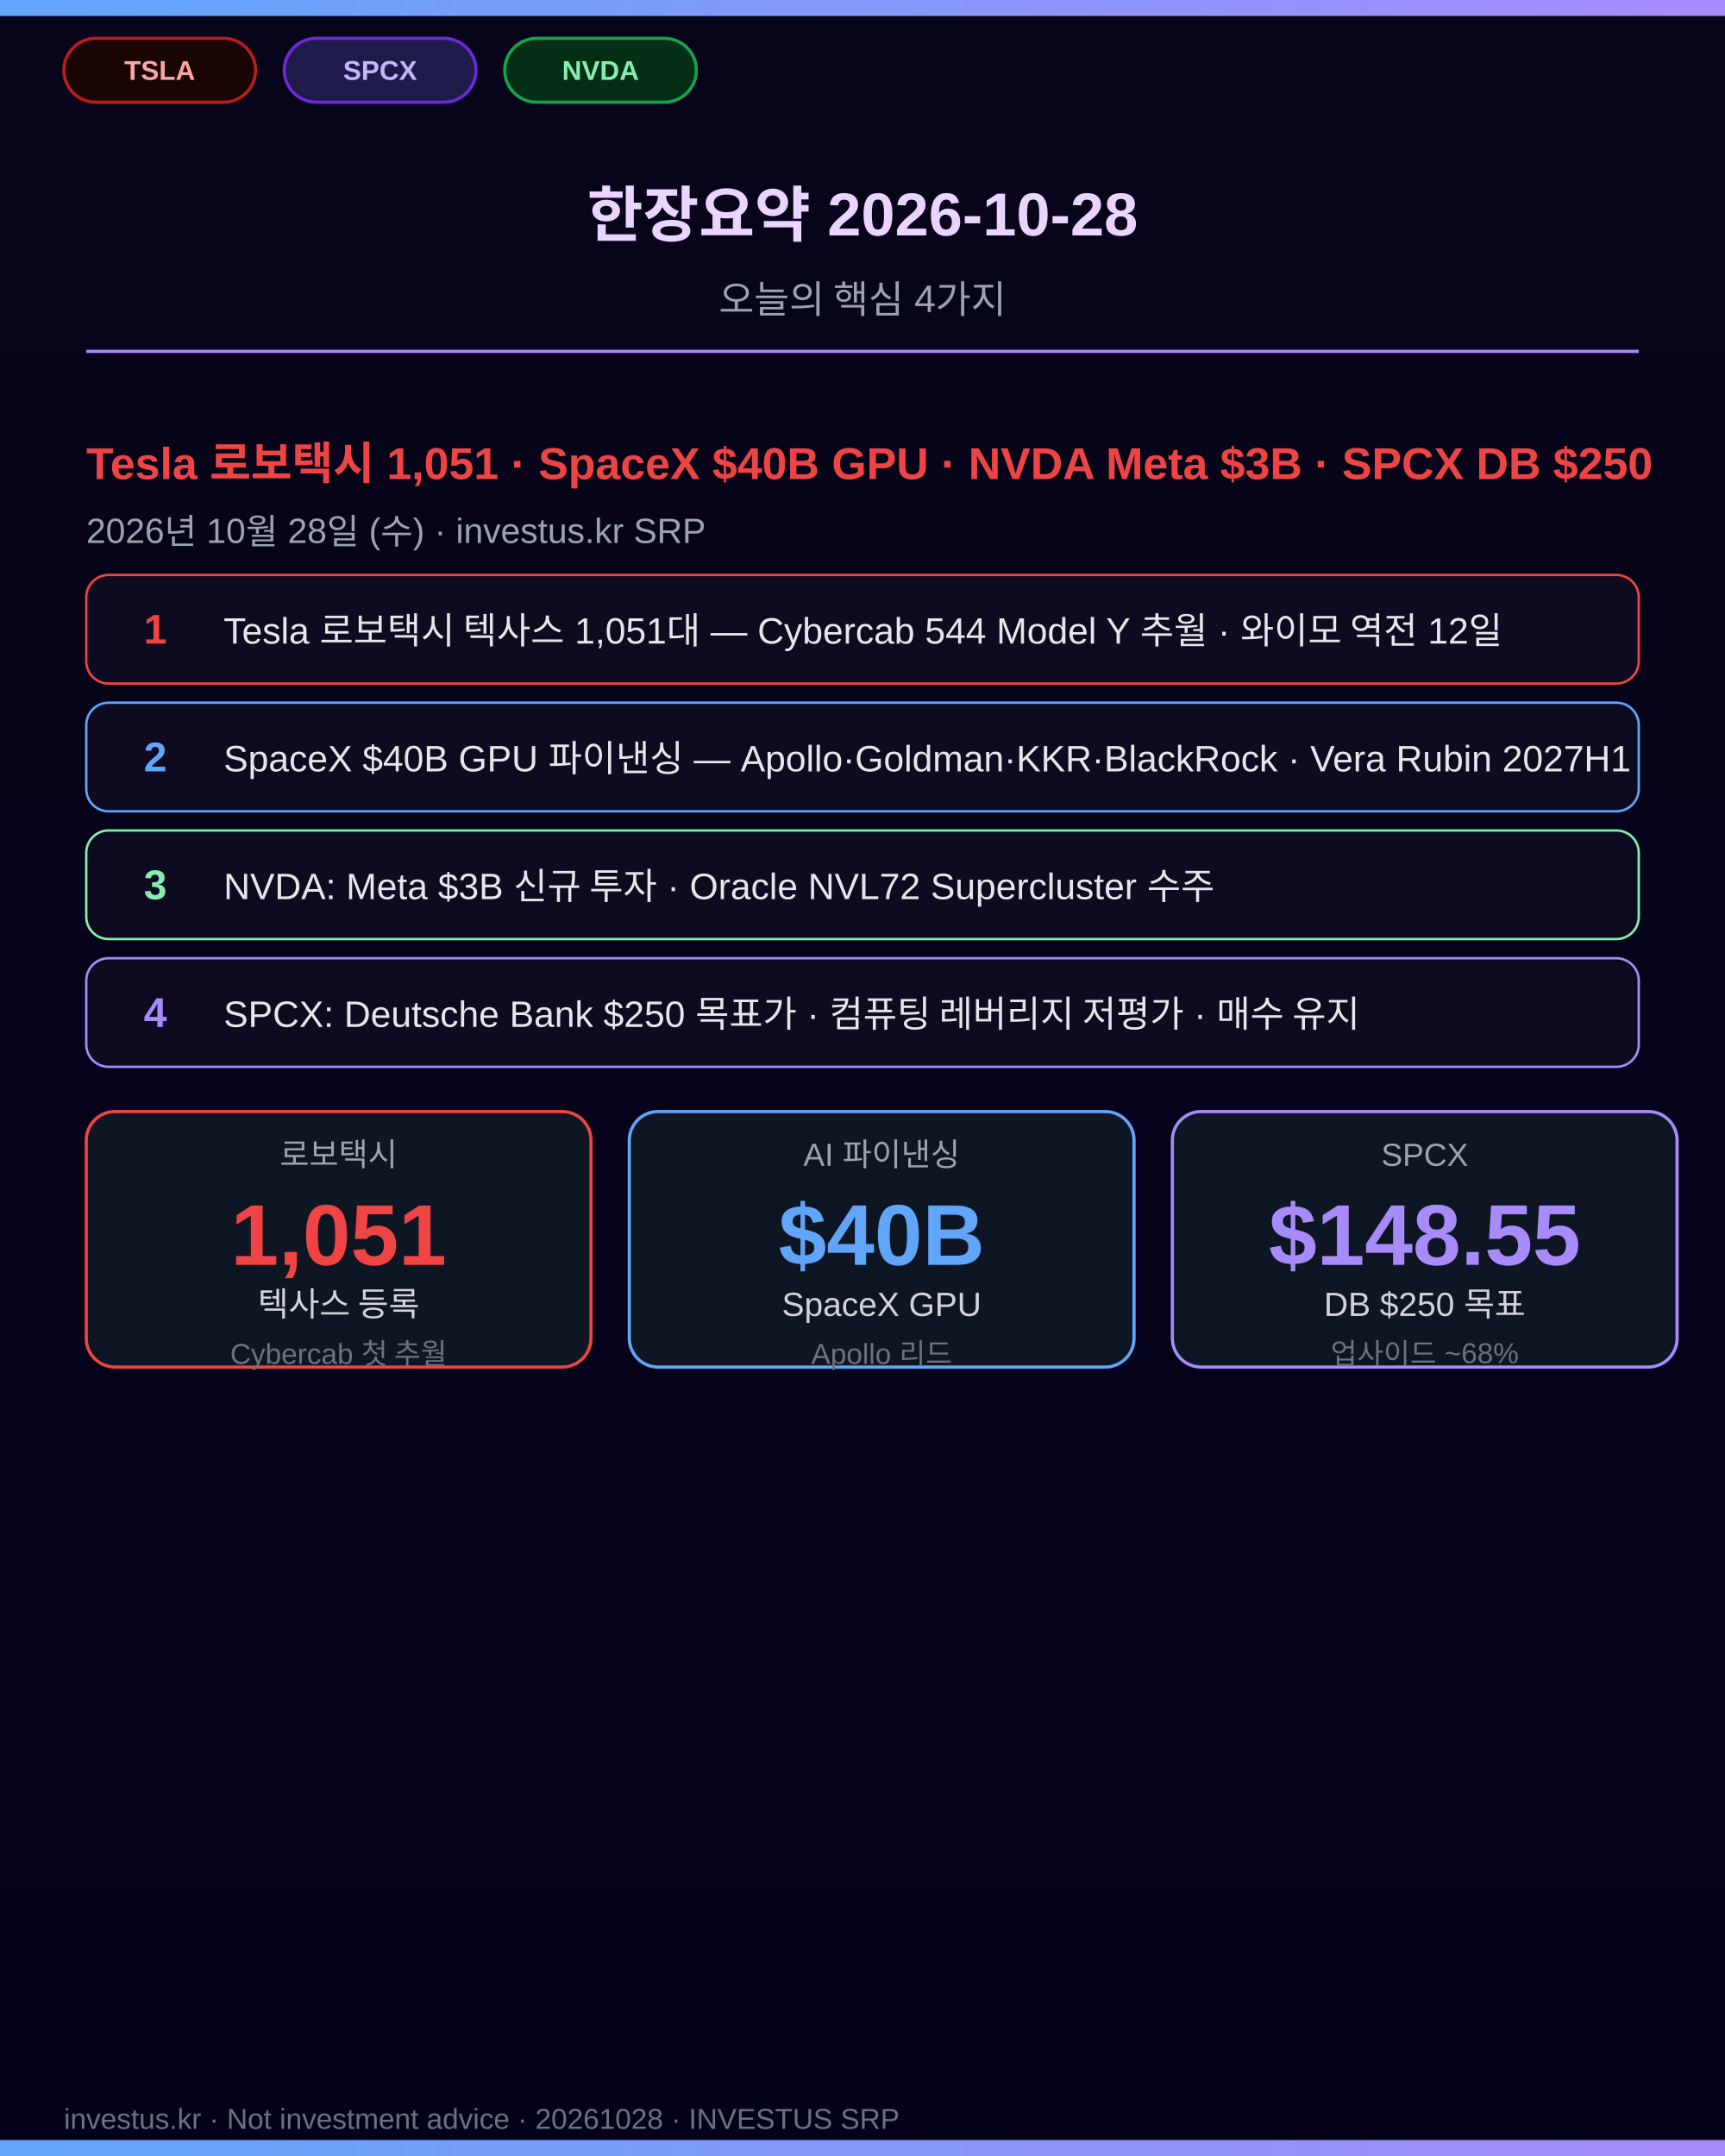
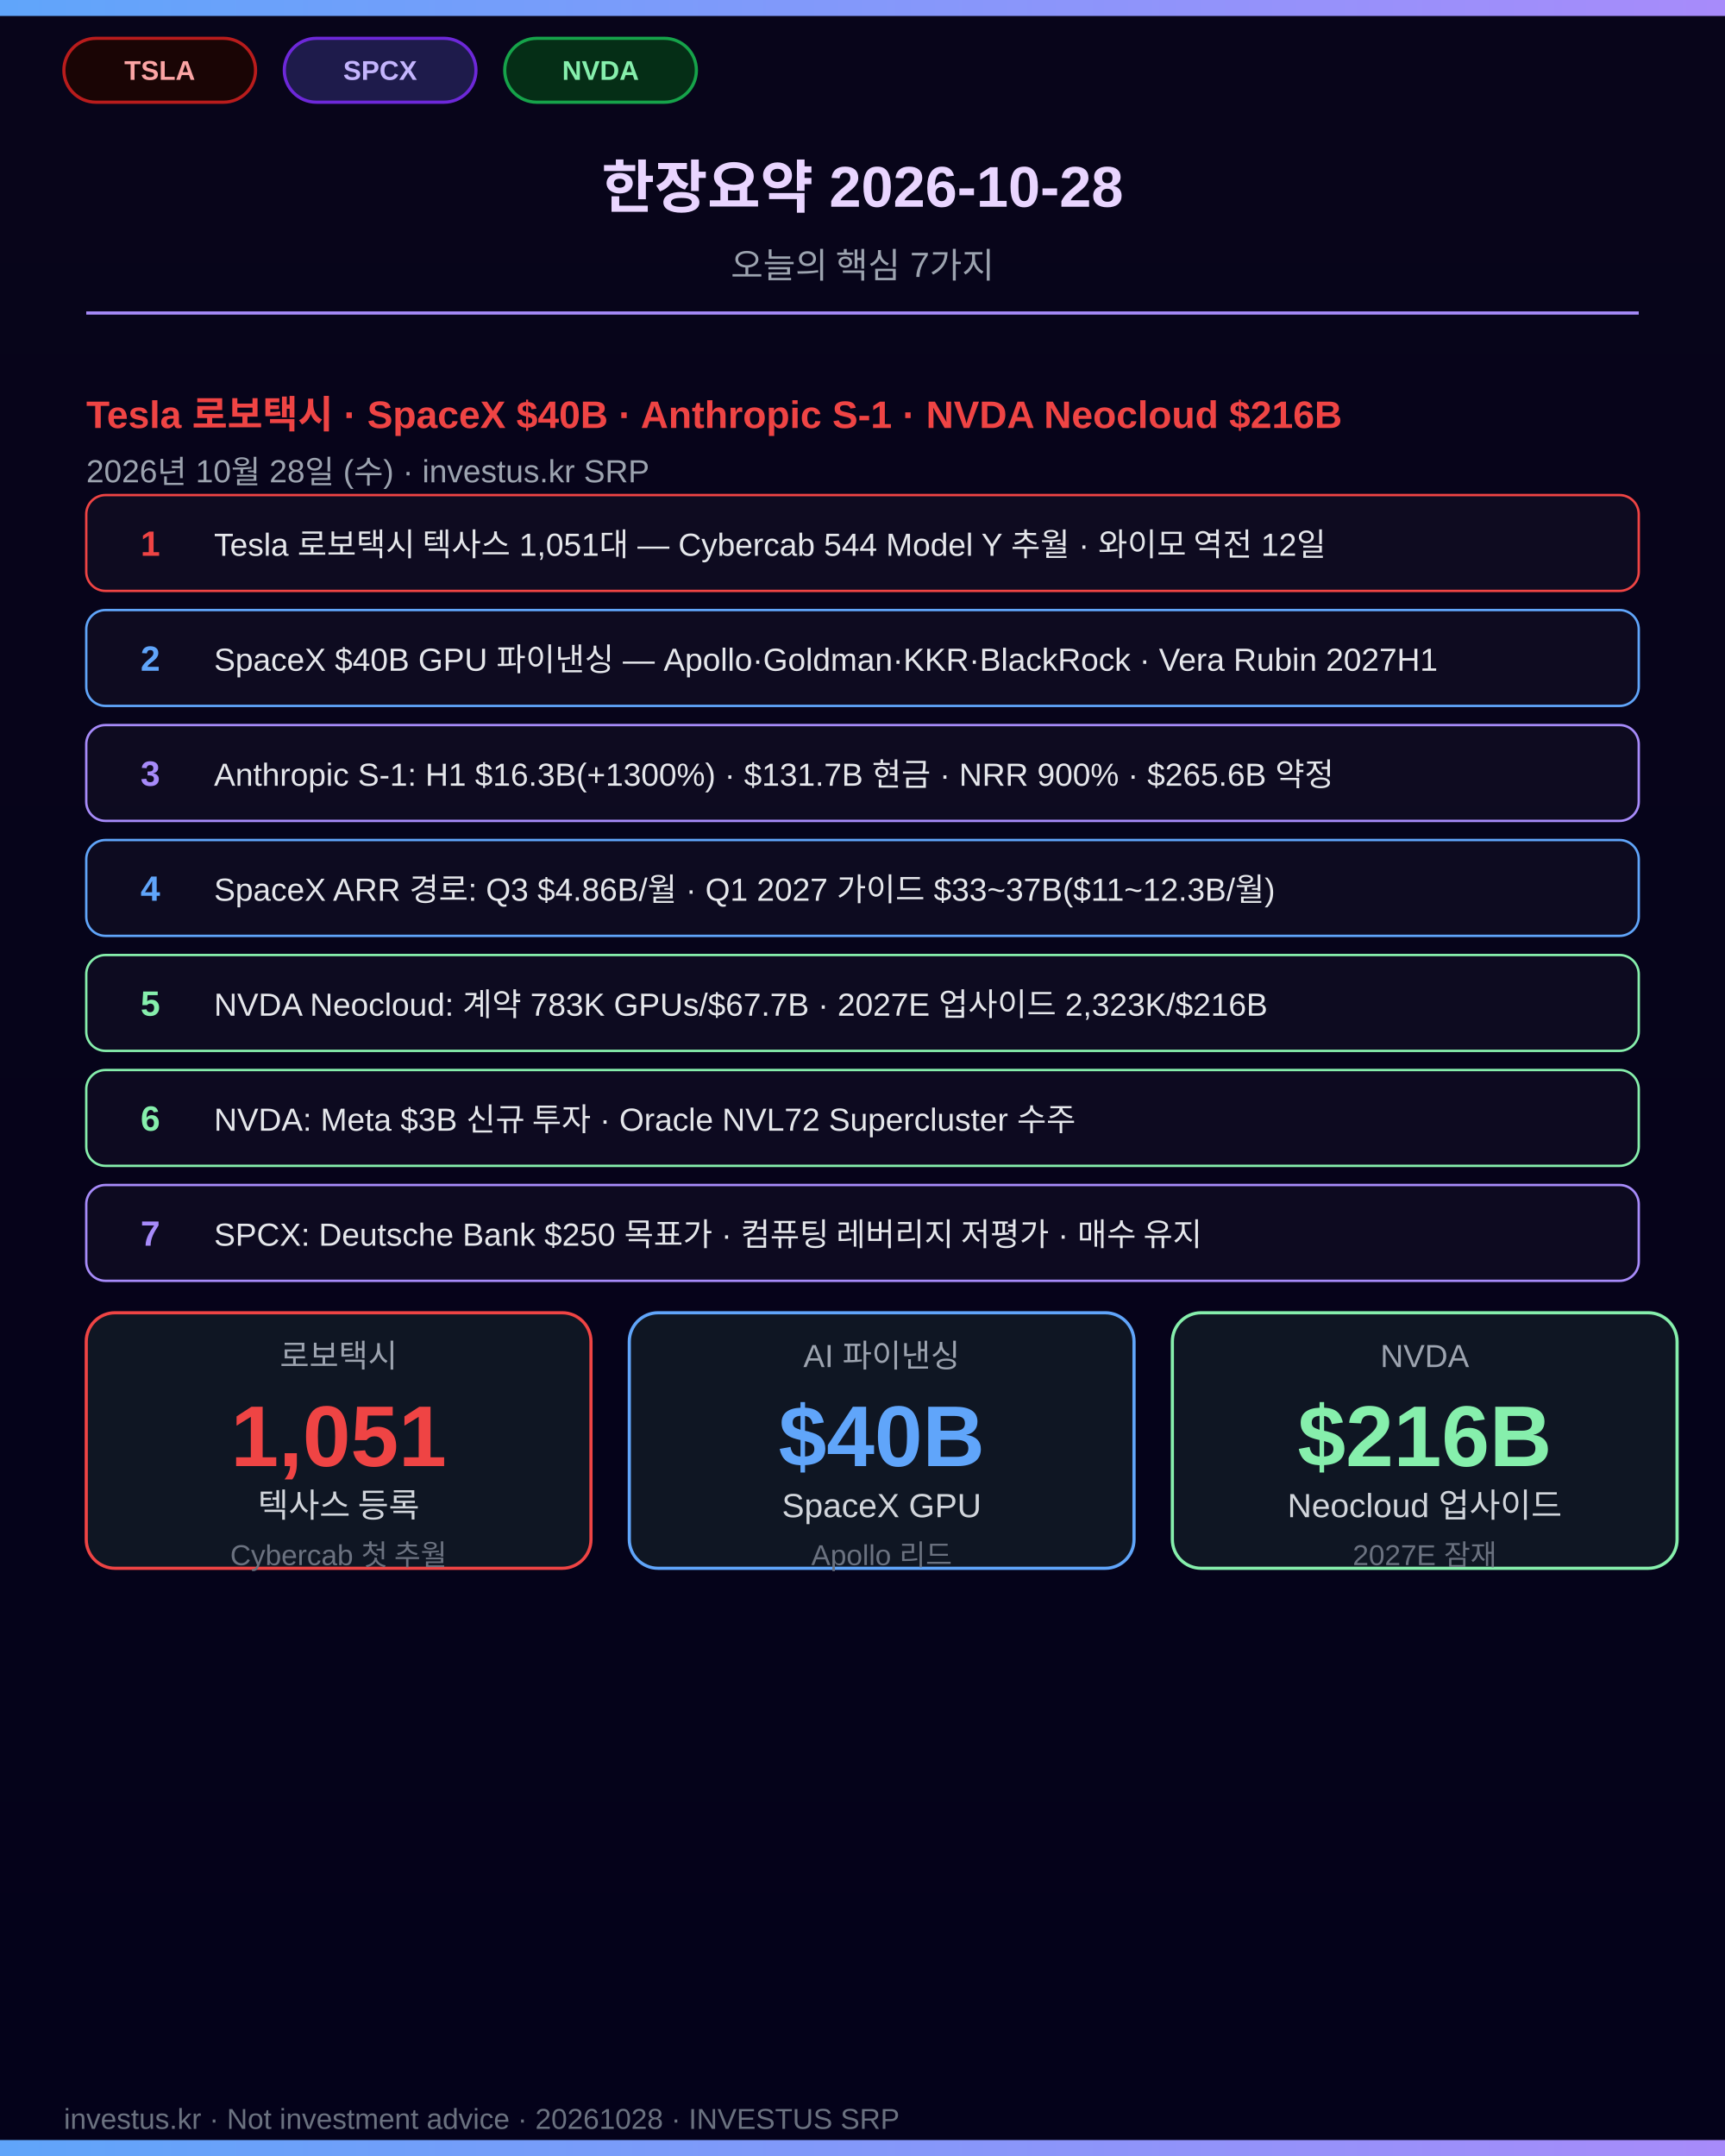
<svg xmlns="http://www.w3.org/2000/svg" width="1080" height="1350">
  <defs>
    <linearGradient id="bgG" x1="0" y1="0" x2="0" y2="1" gradientUnits="objectBoundingBox">
      <stop offset="0%" stop-color="#08051A" />
      <stop offset="100%" stop-color="#04021A" />
    </linearGradient>
    <linearGradient id="accentG" x1="0" y1="0" x2="1" y2="0" gradientUnits="objectBoundingBox">
      <stop offset="0%" stop-color="#60A5FA" />
      <stop offset="100%" stop-color="#A78BFA" />
    </linearGradient>
    <filter id="glow">
      <feGaussianBlur stdDeviation="8" result="b" />
      <feMerge>
        <feMergeNode in="b" />
        <feMergeNode in="SourceGraphic" />
      </feMerge>
    </filter>
    <filter id="glow2">
      <feGaussianBlur stdDeviation="4" result="b" />
      <feMerge>
        <feMergeNode in="b" />
        <feMergeNode in="SourceGraphic" />
      </feMerge>
    </filter>
  </defs>
  <rect width="1080" height="1350" fill="url(#bgG)" />
  <rect x="0" y="0" width="1080" height="10" fill="url(#accentG)" />
  <rect x="40" y="24" width="120" height="40" rx="20" fill="#1A0505" />
  <rect x="40" y="24" width="120" height="40" rx="20" fill="none" stroke="#B91C1C" stroke-width="2" />
  <text x="100" y="50" text-anchor="middle" font-family="Arial Black,Arial,sans-serif" font-size="17" font-weight="900" fill="#FCA5A5">TSLA</text>
  <rect x="178" y="24" width="120" height="40" rx="20" fill="#1E1B4B" />
  <rect x="178" y="24" width="120" height="40" rx="20" fill="none" stroke="#6D28D9" stroke-width="2" />
  <text x="238" y="50" text-anchor="middle" font-family="Arial Black,Arial,sans-serif" font-size="17" font-weight="900" fill="#C4B5FD">SPCX</text>
  <rect x="316" y="24" width="120" height="40" rx="20" fill="#052E16" />
  <rect x="316" y="24" width="120" height="40" rx="20" fill="none" stroke="#16A34A" stroke-width="2" />
  <text x="376" y="50" text-anchor="middle" font-family="Arial Black,Arial,sans-serif" font-size="17" font-weight="900" fill="#86EFAC">NVDA</text>
-   <text x="540" y="148" text-anchor="middle" font-family="Arial Black,Arial,sans-serif" font-size="38" font-weight="900" fill="#E9D5FF">한장요약 2026-10-28</text>
-   <text x="540" y="196" text-anchor="middle" font-family="Arial,sans-serif" font-size="24" fill="#9CA3AF">오늘의 핵심 4가지</text>
-   <line x1="54" y1="220" x2="1026" y2="220" stroke="#A78BFA" stroke-width="2" />
-   <text x="54" y="300" font-family="Arial Black,Arial,sans-serif" font-size="28" font-weight="900" fill="#EF4444">Tesla 로보택시 1,051 · SpaceX $40B GPU · NVDA Meta $3B · SPCX DB $250</text>
-   <text x="54" y="340" font-family="Arial,sans-serif" font-size="22" fill="#9CA3AF">2026년 10월 28일 (수) · investus.kr SRP</text>
-   <rect x="54" y="360" width="972" height="68" rx="14" fill="rgba(255,255,255,0.03)" stroke="#EF4444" stroke-width="1.5" />
-   <text x="90" y="403" font-family="Arial Black,Arial,sans-serif" font-size="26" font-weight="900" fill="#EF4444">1</text>
-   <text x="140" y="403" font-family="Arial,sans-serif" font-size="23" fill="#E5E7EB">Tesla 로보택시 텍사스 1,051대 — Cybercab 544 Model Y 추월 · 와이모 역전 12일</text>
-   <rect x="54" y="440" width="972" height="68" rx="14" fill="rgba(255,255,255,0.03)" stroke="#60A5FA" stroke-width="1.5" />
-   <text x="90" y="483" font-family="Arial Black,Arial,sans-serif" font-size="26" font-weight="900" fill="#60A5FA">2</text>
-   <text x="140" y="483" font-family="Arial,sans-serif" font-size="23" fill="#E5E7EB">SpaceX $40B GPU 파이낸싱 — Apollo·Goldman·KKR·BlackRock · Vera Rubin 2027H1</text>
-   <rect x="54" y="520" width="972" height="68" rx="14" fill="rgba(255,255,255,0.03)" stroke="#86EFAC" stroke-width="1.5" />
-   <text x="90" y="563" font-family="Arial Black,Arial,sans-serif" font-size="26" font-weight="900" fill="#86EFAC">3</text>
-   <text x="140" y="563" font-family="Arial,sans-serif" font-size="23" fill="#E5E7EB">NVDA: Meta $3B 신규 투자 · Oracle NVL72 Supercluster 수주</text>
-   <rect x="54" y="600" width="972" height="68" rx="14" fill="rgba(255,255,255,0.03)" stroke="#A78BFA" stroke-width="1.5" />
-   <text x="90" y="643" font-family="Arial Black,Arial,sans-serif" font-size="26" font-weight="900" fill="#A78BFA">4</text>
-   <text x="140" y="643" font-family="Arial,sans-serif" font-size="23" fill="#E5E7EB">SPCX: Deutsche Bank $250 목표가 · 컴퓨팅 레버리지 저평가 · 매수 유지</text>
-   <rect x="54" y="696" width="316" height="160" rx="18" fill="#0F1623" stroke="#EF4444" stroke-width="2" />
-   <text x="212" y="730" text-anchor="middle" font-family="Arial,sans-serif" font-size="20" fill="#9CA3AF">로보택시</text>
-   <text x="212" y="792" text-anchor="middle" font-family="Arial Black,Arial,sans-serif" font-size="54" font-weight="900" fill="#EF4444">1,051</text>
-   <text x="212" y="824" text-anchor="middle" font-family="Arial,sans-serif" font-size="21" fill="#D1D5DB">텍사스 등록</text>
-   <text x="212" y="854" text-anchor="middle" font-family="Arial,sans-serif" font-size="18" fill="#6B7280">Cybercab 첫 추월</text>
-   <rect x="394" y="696" width="316" height="160" rx="18" fill="#0F1623" stroke="#60A5FA" stroke-width="2" />
-   <text x="552" y="730" text-anchor="middle" font-family="Arial,sans-serif" font-size="20" fill="#9CA3AF">AI 파이낸싱</text>
-   <text x="552" y="792" text-anchor="middle" font-family="Arial Black,Arial,sans-serif" font-size="54" font-weight="900" fill="#60A5FA">$40B</text>
-   <text x="552" y="824" text-anchor="middle" font-family="Arial,sans-serif" font-size="21" fill="#D1D5DB">SpaceX GPU</text>
-   <text x="552" y="854" text-anchor="middle" font-family="Arial,sans-serif" font-size="18" fill="#6B7280">Apollo 리드</text>
-   <rect x="734" y="696" width="316" height="160" rx="18" fill="#0F1623" stroke="#A78BFA" stroke-width="2" />
-   <text x="892" y="730" text-anchor="middle" font-family="Arial,sans-serif" font-size="20" fill="#9CA3AF">SPCX</text>
-   <text x="892" y="792" text-anchor="middle" font-family="Arial Black,Arial,sans-serif" font-size="54" font-weight="900" fill="#A78BFA">$148.55</text>
-   <text x="892" y="824" text-anchor="middle" font-family="Arial,sans-serif" font-size="21" fill="#D1D5DB">DB $250 목표</text>
-   <text x="892" y="854" text-anchor="middle" font-family="Arial,sans-serif" font-size="18" fill="#6B7280">업사이드 ~68%</text>
+   <text x="540" y="130" text-anchor="middle" font-family="Arial Black,Arial,sans-serif" font-size="36" font-weight="900" fill="#E9D5FF">한장요약 2026-10-28</text>
+   <text x="540" y="174" text-anchor="middle" font-family="Arial,sans-serif" font-size="22" fill="#9CA3AF">오늘의 핵심 7가지</text>
+   <line x1="54" y1="196" x2="1026" y2="196" stroke="#A78BFA" stroke-width="2" />
+   <text x="54" y="268" font-family="Arial Black,Arial,sans-serif" font-size="24" font-weight="900" fill="#EF4444">Tesla 로보택시 · SpaceX $40B · Anthropic S-1 · NVDA Neocloud $216B</text>
+   <text x="54" y="302" font-family="Arial,sans-serif" font-size="20" fill="#9CA3AF">2026년 10월 28일 (수) · investus.kr SRP</text>
+   <rect x="54" y="310" width="972" height="60" rx="12" fill="rgba(255,255,255,0.03)" stroke="#EF4444" stroke-width="1.5" />
+   <text x="88" y="348" font-family="Arial Black,Arial,sans-serif" font-size="22" font-weight="900" fill="#EF4444">1</text>
+   <text x="134" y="348" font-family="Arial,sans-serif" font-size="20" fill="#E5E7EB">Tesla 로보택시 텍사스 1,051대 — Cybercab 544 Model Y 추월 · 와이모 역전 12일</text>
+   <rect x="54" y="382" width="972" height="60" rx="12" fill="rgba(255,255,255,0.03)" stroke="#60A5FA" stroke-width="1.5" />
+   <text x="88" y="420" font-family="Arial Black,Arial,sans-serif" font-size="22" font-weight="900" fill="#60A5FA">2</text>
+   <text x="134" y="420" font-family="Arial,sans-serif" font-size="20" fill="#E5E7EB">SpaceX $40B GPU 파이낸싱 — Apollo·Goldman·KKR·BlackRock · Vera Rubin 2027H1</text>
+   <rect x="54" y="454" width="972" height="60" rx="12" fill="rgba(255,255,255,0.03)" stroke="#A78BFA" stroke-width="1.5" />
+   <text x="88" y="492" font-family="Arial Black,Arial,sans-serif" font-size="22" font-weight="900" fill="#A78BFA">3</text>
+   <text x="134" y="492" font-family="Arial,sans-serif" font-size="20" fill="#E5E7EB">Anthropic S-1: H1 $16.3B(+1300%) · $131.7B 현금 · NRR 900% · $265.6B 약정</text>
+   <rect x="54" y="526" width="972" height="60" rx="12" fill="rgba(255,255,255,0.03)" stroke="#60A5FA" stroke-width="1.5" />
+   <text x="88" y="564" font-family="Arial Black,Arial,sans-serif" font-size="22" font-weight="900" fill="#60A5FA">4</text>
+   <text x="134" y="564" font-family="Arial,sans-serif" font-size="20" fill="#E5E7EB">SpaceX ARR 경로: Q3 $4.86B/월 · Q1 2027 가이드 $33~37B($11~12.3B/월)</text>
+   <rect x="54" y="598" width="972" height="60" rx="12" fill="rgba(255,255,255,0.03)" stroke="#86EFAC" stroke-width="1.5" />
+   <text x="88" y="636" font-family="Arial Black,Arial,sans-serif" font-size="22" font-weight="900" fill="#86EFAC">5</text>
+   <text x="134" y="636" font-family="Arial,sans-serif" font-size="20" fill="#E5E7EB">NVDA Neocloud: 계약 783K GPUs/$67.7B · 2027E 업사이드 2,323K/$216B</text>
+   <rect x="54" y="670" width="972" height="60" rx="12" fill="rgba(255,255,255,0.03)" stroke="#86EFAC" stroke-width="1.5" />
+   <text x="88" y="708" font-family="Arial Black,Arial,sans-serif" font-size="22" font-weight="900" fill="#86EFAC">6</text>
+   <text x="134" y="708" font-family="Arial,sans-serif" font-size="20" fill="#E5E7EB">NVDA: Meta $3B 신규 투자 · Oracle NVL72 Supercluster 수주</text>
+   <rect x="54" y="742" width="972" height="60" rx="12" fill="rgba(255,255,255,0.03)" stroke="#A78BFA" stroke-width="1.5" />
+   <text x="88" y="780" font-family="Arial Black,Arial,sans-serif" font-size="22" font-weight="900" fill="#A78BFA">7</text>
+   <text x="134" y="780" font-family="Arial,sans-serif" font-size="20" fill="#E5E7EB">SPCX: Deutsche Bank $250 목표가 · 컴퓨팅 레버리지 저평가 · 매수 유지</text>
+   <rect x="54" y="822" width="316" height="160" rx="18" fill="#0F1623" stroke="#EF4444" stroke-width="2" />
+   <text x="212" y="856" text-anchor="middle" font-family="Arial,sans-serif" font-size="20" fill="#9CA3AF">로보택시</text>
+   <text x="212" y="918" text-anchor="middle" font-family="Arial Black,Arial,sans-serif" font-size="54" font-weight="900" fill="#EF4444">1,051</text>
+   <text x="212" y="950" text-anchor="middle" font-family="Arial,sans-serif" font-size="21" fill="#D1D5DB">텍사스 등록</text>
+   <text x="212" y="980" text-anchor="middle" font-family="Arial,sans-serif" font-size="18" fill="#6B7280">Cybercab 첫 추월</text>
+   <rect x="394" y="822" width="316" height="160" rx="18" fill="#0F1623" stroke="#60A5FA" stroke-width="2" />
+   <text x="552" y="856" text-anchor="middle" font-family="Arial,sans-serif" font-size="20" fill="#9CA3AF">AI 파이낸싱</text>
+   <text x="552" y="918" text-anchor="middle" font-family="Arial Black,Arial,sans-serif" font-size="54" font-weight="900" fill="#60A5FA">$40B</text>
+   <text x="552" y="950" text-anchor="middle" font-family="Arial,sans-serif" font-size="21" fill="#D1D5DB">SpaceX GPU</text>
+   <text x="552" y="980" text-anchor="middle" font-family="Arial,sans-serif" font-size="18" fill="#6B7280">Apollo 리드</text>
+   <rect x="734" y="822" width="316" height="160" rx="18" fill="#0F1623" stroke="#86EFAC" stroke-width="2" />
+   <text x="892" y="856" text-anchor="middle" font-family="Arial,sans-serif" font-size="20" fill="#9CA3AF">NVDA</text>
+   <text x="892" y="918" text-anchor="middle" font-family="Arial Black,Arial,sans-serif" font-size="54" font-weight="900" fill="#86EFAC">$216B</text>
+   <text x="892" y="950" text-anchor="middle" font-family="Arial,sans-serif" font-size="21" fill="#D1D5DB">Neocloud 업사이드</text>
+   <text x="892" y="980" text-anchor="middle" font-family="Arial,sans-serif" font-size="18" fill="#6B7280">2027E 잠재</text>
  <rect x="0" y="1340" width="1080" height="10" fill="url(#accentG)" />
  <text x="40" y="1333" font-family="Arial,sans-serif" font-size="18" fill="#6B7280">investus.kr · Not investment advice · 20261028 · INVESTUS SRP</text>
</svg>
